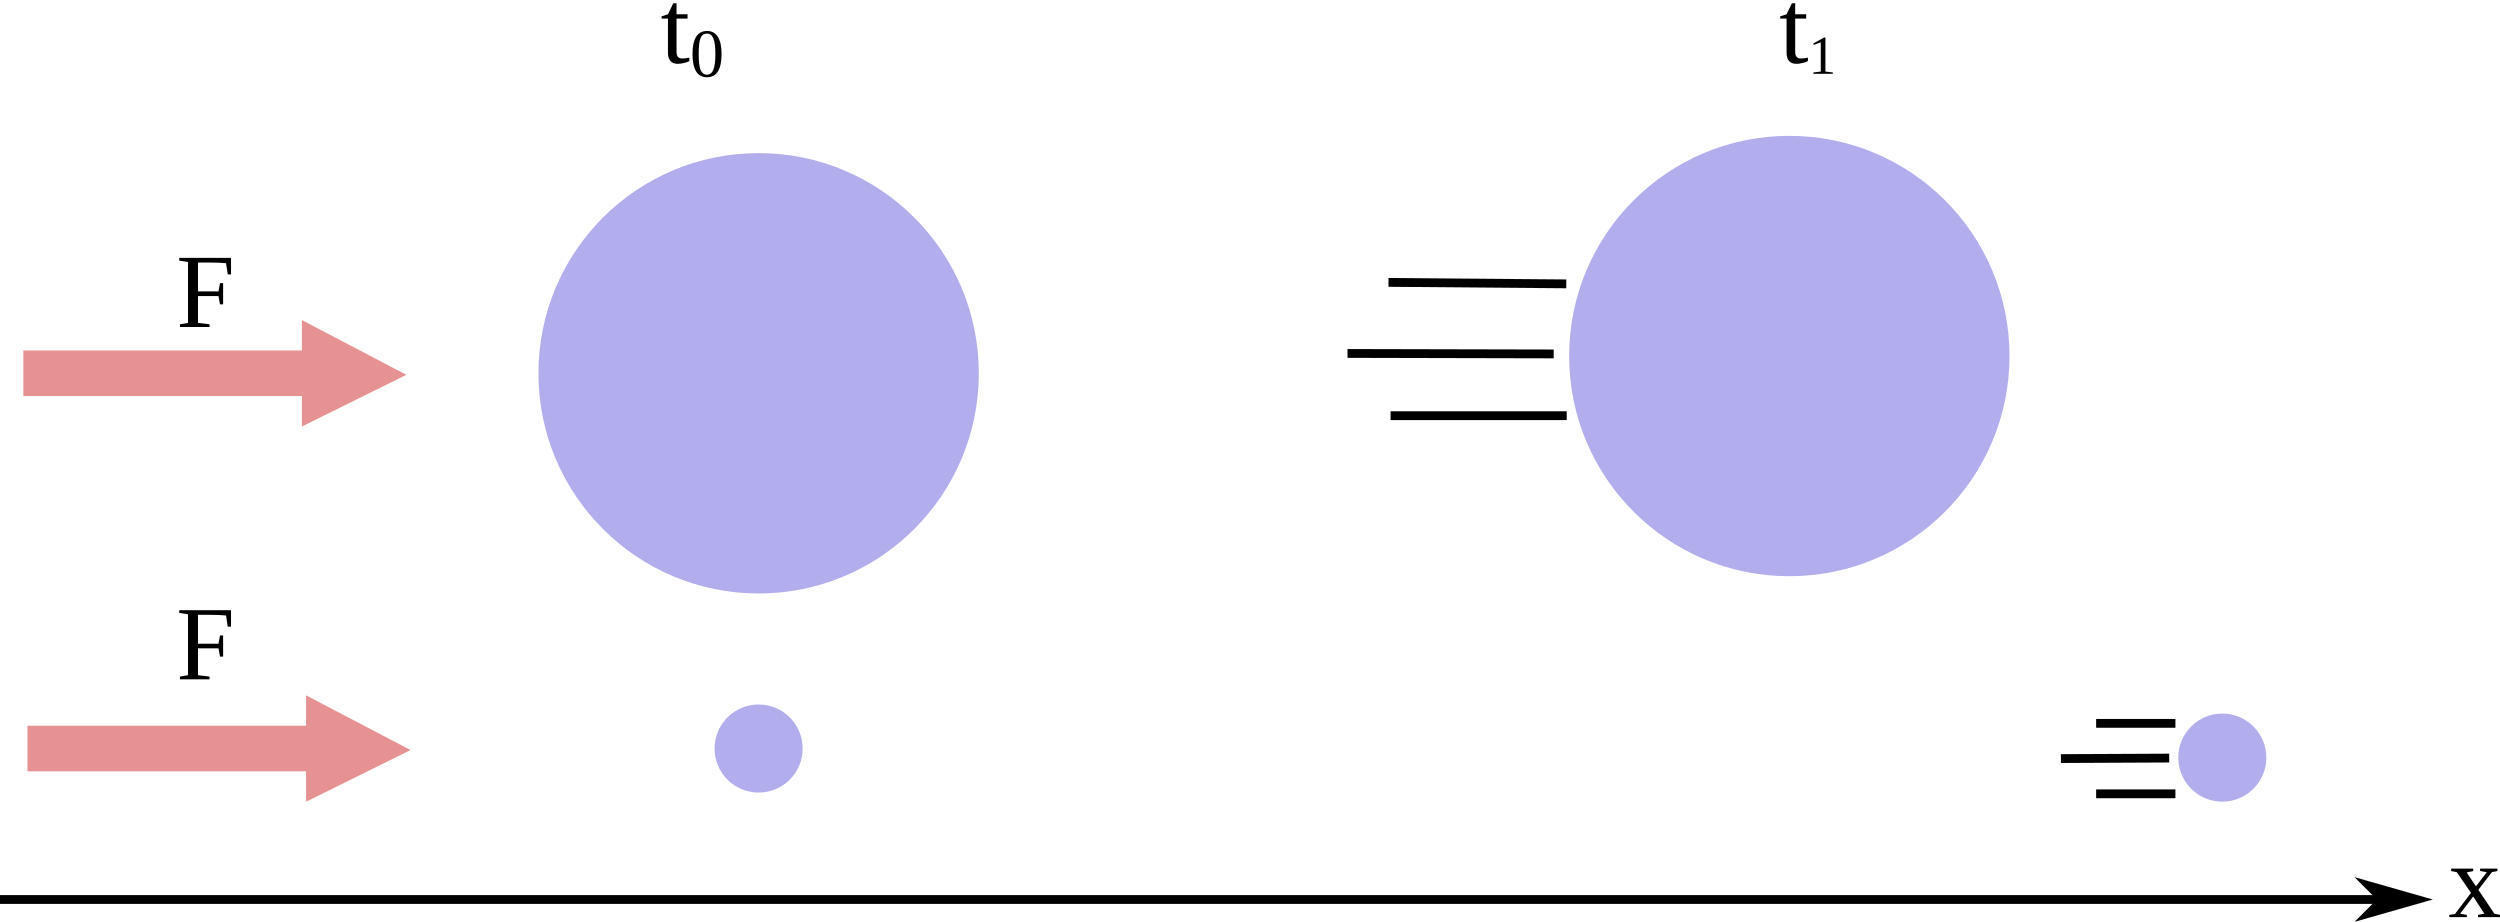
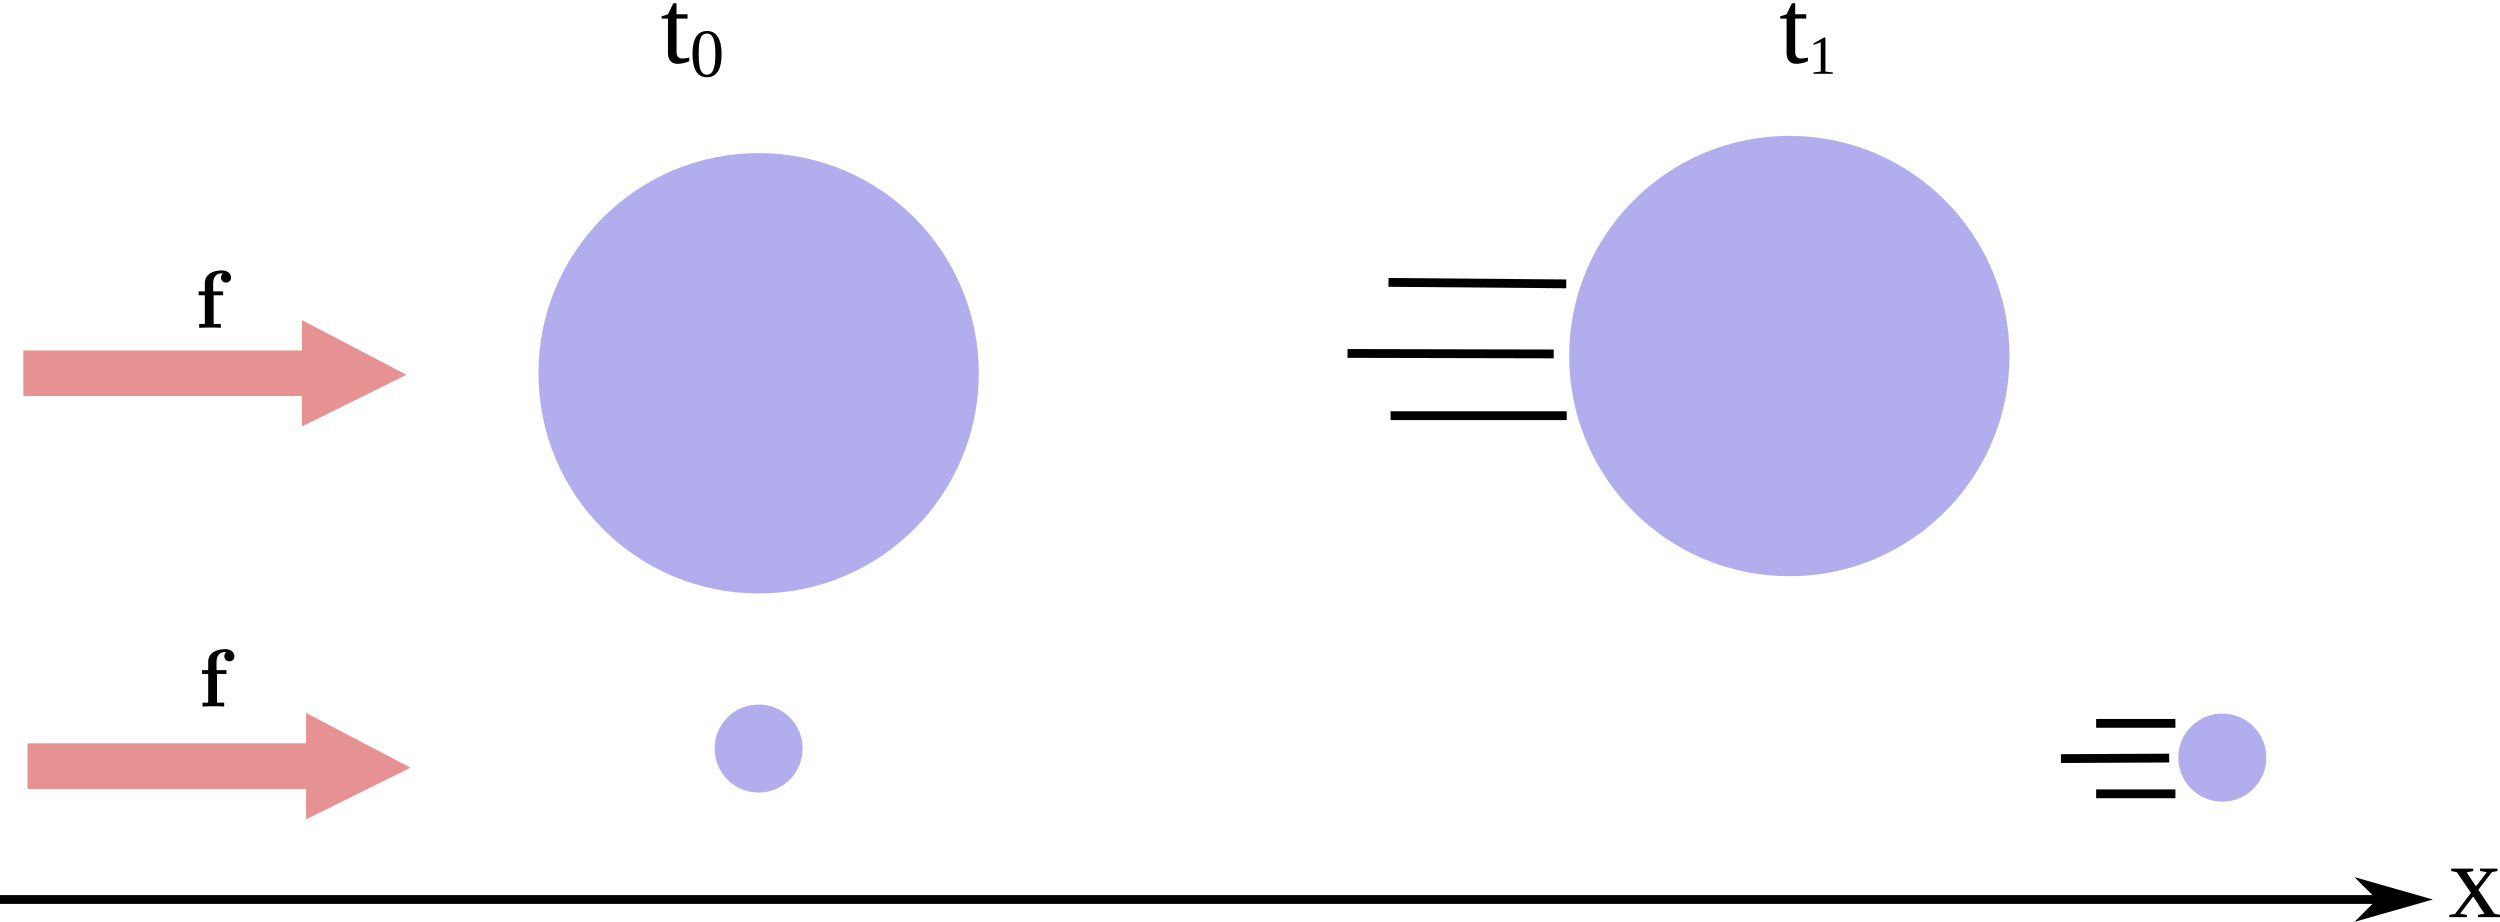
<svg xmlns="http://www.w3.org/2000/svg" id="svg2" version="1.1" width="283.854" height="104.631" xml:space="preserve">
  <defs id="defs6">
    <marker orient="auto" refY="0" refX="0" id="Arrow1Mend" style="overflow:visible">
      <path id="path3987" d="M 0,0 5,-5 -12.5,0 5,5 0,0 z" style="fill-rule:evenodd;stroke:#000000;stroke-width:1pt" transform="matrix(-0.4,0,0,-0.4,-4,0)" />
    </marker>
  </defs>
  <g id="g10" transform="matrix(1.25,0,0,-1.25,-55,167.1309)">
-     <path style="fill:#b2adec;fill-opacity:1;stroke:none" id="path3074" d="m 273.882,105.635 c 0,33.988 -27.553,61.541 -61.541,61.541 -33.988,0 -61.541,-27.553 -61.541,-61.541 0,-33.988 27.553,-61.541 61.541,-61.541 33.988,0 61.541,27.553 61.541,61.541 z" transform="matrix(0.3249852,0,0,-0.3249852,43.90016,134.1275)" />
-     <path style="fill:#b2adec;fill-opacity:1;stroke:none" id="path3074-3" d="m 273.882,105.635 c 0,33.988 -27.553,61.541 -61.541,61.541 -33.988,0 -61.541,-27.553 -61.541,-61.541 0,-33.988 27.553,-61.541 61.541,-61.541 33.988,0 61.541,27.553 61.541,61.541 z" transform="matrix(0.06499705,0,0,-0.06499705,99.10627,72.57959)" />
+     <path style="fill:#b2adec;fill-opacity:1;stroke:none" id="path3074" d="m 273.882,105.635 a 61.541,61.541 0 0 1 -61.541,61.541 61.541,61.541 0 0 1 -61.541,-61.541 61.541,61.541 0 0 1 61.541,-61.541 61.541,61.541 0 0 1 61.541,61.541 z" transform="matrix(0.3249852,0,0,-0.3249852,43.90016,134.1275)" />
+     <path style="fill:#b2adec;fill-opacity:1;stroke:none" id="path3074-3" d="m 273.882,105.635 a 61.541,61.541 0 0 1 -61.541,61.541 61.541,61.541 0 0 1 -61.541,-61.541 61.541,61.541 0 0 1 61.541,-61.541 61.541,61.541 0 0 1 61.541,61.541 z" transform="matrix(0.06499705,0,0,-0.06499705,99.10627,72.57959)" />
    <path style="fill:#e69292;fill-opacity:1;stroke:none" d="m 46.121,101.869 25.303,0 0,2.761 9.489,-4.97 -9.489,-4.694 0,2.761 -25.303,0 z" id="path3864" />
-     <path style="fill:#e69292;fill-opacity:1;stroke:none" d="m 46.497,67.784 25.303,0 0,2.761 9.489,-4.97 -9.489,-4.694 0,2.761 -25.303,0 z" id="path3864-5" />
+     <path style="fill:#e69292;fill-opacity:1;stroke:none" d="m 46.497,66.184 25.303,0 0,2.761 9.489,-4.97 -9.489,-4.694 0,2.761 -25.303,0 z" id="path3864-5" />
    <text xml:space="preserve" style="font-size:9.6px;font-style:normal;font-weight:normal;line-height:125%;letter-spacing:0px;word-spacing:0px;fill:#000000;fill-opacity:1;stroke:none;font-family:Times New Roman;-inkscape-font-specification:Times New Roman" x="104" y="-128" id="text3919" transform="scale(1,-1)">
      <tspan id="tspan3921" x="104" y="-128">t<tspan style="font-size:6.24px;baseline-shift:sub" id="tspan3923">0</tspan>
      </tspan>
    </text>
    <text xml:space="preserve" style="font-size:9.6px;font-style:normal;font-weight:normal;line-height:125%;letter-spacing:0px;word-spacing:0px;fill:#000000;fill-opacity:1;stroke:none;font-family:Times New Roman;-inkscape-font-specification:Times New Roman" x="205.609" y="-128" id="text3919-8" transform="scale(1,-1)">
      <tspan id="tspan3921-8" x="205.609" y="-128">t<tspan style="font-size:52%;baseline-shift:sub" id="tspan3949">1</tspan>
      </tspan>
    </text>
    <path style="fill:none;stroke:#000000;stroke-width:0.8px;stroke-linecap:butt;stroke-linejoin:miter;stroke-opacity:1;marker-end:url(#Arrow1Mend)" d="m 44,52 219.4,0" id="path3972" />
    <text xml:space="preserve" style="font-size:9.6px;font-style:normal;font-weight:normal;line-height:125%;letter-spacing:0px;word-spacing:0px;fill:#000000;fill-opacity:1;stroke:none;font-family:Times New Roman;-inkscape-font-specification:Times New Roman" x="266.4" y="-50.4" id="text3919-8-7" transform="scale(1,-1)">
      <tspan id="tspan3921-8-5" x="266.4" y="-50.4">x</tspan>
    </text>
    <g id="g4690">
-       <path transform="matrix(0.3249852,0,0,-0.3249852,137.5222,135.6944)" d="m 273.882,105.635 c 0,33.988 -27.553,61.541 -61.541,61.541 -33.988,0 -61.541,-27.553 -61.541,-61.541 0,-33.988 27.553,-61.541 61.541,-61.541 33.988,0 61.541,27.553 61.541,61.541 z" id="path3074-5" style="fill:#b2adec;fill-opacity:1;stroke:none" />
-       <path transform="matrix(0.06499705,0,0,-0.06499705,232.059,71.75479)" d="m 273.882,105.635 c 0,33.988 -27.553,61.541 -61.541,61.541 -33.988,0 -61.541,-27.553 -61.541,-61.541 0,-33.988 27.553,-61.541 61.541,-61.541 33.988,0 61.541,27.553 61.541,61.541 z" id="path3074-3-0" style="fill:#b2adec;fill-opacity:1;stroke:none" />
+       <path transform="matrix(0.3249852,0,0,-0.3249852,137.5222,135.6944)" d="m 273.882,105.635 a 61.541,61.541 0 0 1 -61.541,61.541 61.541,61.541 0 0 1 -61.541,-61.541 61.541,61.541 0 0 1 61.541,-61.541 61.541,61.541 0 0 1 61.541,61.541 z" id="path3074-5" style="fill:#b2adec;fill-opacity:1;stroke:none" />
+       <path transform="matrix(0.06499705,0,0,-0.06499705,232.059,71.75479)" d="m 273.882,105.635 a 61.541,61.541 0 0 1 -61.541,61.541 61.541,61.541 0 0 1 -61.541,-61.541 61.541,61.541 0 0 1 61.541,-61.541 61.541,61.541 0 0 1 61.541,61.541 z" id="path3074-3-0" style="fill:#b2adec;fill-opacity:1;stroke:none" />
      <path id="path4624" d="m 186.269,107.92 -16.148,0.134" style="fill:none;stroke:#000000;stroke-width:0.8px;stroke-linecap:butt;stroke-linejoin:miter;stroke-opacity:1" />
      <path id="path4626" d="M 185.127,101.557 166.4,101.6" style="fill:none;stroke:#000000;stroke-width:0.8px;stroke-linecap:butt;stroke-linejoin:miter;stroke-opacity:1" />
      <path id="path4628" d="m 170.309,95.946 16,0" style="fill:none;stroke:#000000;stroke-width:0.8px;stroke-linecap:butt;stroke-linejoin:miter;stroke-opacity:1" />
      <path id="path4624-6" d="m 241.6,68 -7.2,0" style="fill:none;stroke:#000000;stroke-width:0.8;stroke-linecap:butt;stroke-linejoin:miter;stroke-miterlimit:4;stroke-opacity:1;stroke-dasharray:none" />
      <path id="path4626-2" d="M 241.034,64.846 231.2,64.8" style="fill:none;stroke:#000000;stroke-width:0.8;stroke-linecap:butt;stroke-linejoin:miter;stroke-miterlimit:4;stroke-opacity:1;stroke-dasharray:none" />
      <path id="path4624-6-2" d="m 241.6,61.6 -7.2,0" style="fill:none;stroke:#000000;stroke-width:0.8;stroke-linecap:butt;stroke-linejoin:miter;stroke-miterlimit:4;stroke-opacity:1;stroke-dasharray:none" />
    </g>
-     <text xml:space="preserve" style="font-size:9.6px;font-style:normal;font-weight:normal;line-height:125%;letter-spacing:0px;word-spacing:0px;fill:#000000;fill-opacity:1;stroke:none;font-family:Times New Roman;-inkscape-font-specification:Times New Roman" x="60" y="-104" id="text4700" transform="scale(1,-1)">
-       <tspan id="tspan4702" x="60" y="-104">F</tspan>
-     </text>
-     <text xml:space="preserve" style="font-size:9.6px;font-style:normal;font-weight:normal;line-height:125%;letter-spacing:0px;word-spacing:0px;fill:#000000;fill-opacity:1;stroke:none;font-family:Times New Roman;-inkscape-font-specification:Times New Roman" x="60" y="-72" id="text4700-4" transform="scale(1,-1)">
-       <tspan id="tspan4702-3" x="60" y="-72">F</tspan>
-     </text>
+     <g id="g3638" transform="matrix(1,0,0,-1,19.80421,256.1047)">
+       <g word-spacing="normal" letter-spacing="normal" font-size-adjust="none" font-stretch="normal" font-weight="normal" font-variant="normal" font-style="normal" stroke-miterlimit="10.433" xml:space="preserve" transform="matrix(0.1494727,0,0,-0.1494727,-26.15771,212.8901)" id="content" style="font-style:normal;font-variant:normal;font-weight:normal;font-stretch:normal;letter-spacing:normal;word-spacing:normal;text-anchor:start;fill:none;fill-opacity:1;fill-rule:evenodd;stroke:#000000;stroke-linecap:butt;stroke-linejoin:miter;stroke-miterlimit:10.433;stroke-dasharray:none;stroke-dashoffset:0;stroke-opacity:1">
+         <path id="path3641" d="m 461.35,428.32 -3.74,0 0,-2.34 3.74,0 0,-17.44 -3.44,0 0,-2.34 c 1.75,0.05 3.98,0.16 6.28,0.16 1.89,0 5.08,0 6.88,-0.16 l 0,2.34 -4.35,0 0,17.44 5.74,0 0,2.34 -6.03,0 0,5.04 c 0,5.48 3.79,5.92 5.03,5.92 0.25,0 0.5,0 0.86,-0.1 -0.75,-0.54 -1.16,-1.5 -1.16,-2.43 0,-2.16 1.75,-3.1 3.05,-3.1 1.48,0 3.08,1.05 3.08,3.1 0,2.09 -1.79,4.32 -5.68,4.32 -4.89,0 -10.26,-2.09 -10.26,-7.71 z" style="fill:#000000;stroke-width:0" />
+       </g>
+     </g>
+     <g id="g3638-3" transform="matrix(1,0,0,-1,20.10872,221.7047)">
+       <g word-spacing="normal" letter-spacing="normal" font-size-adjust="none" font-stretch="normal" font-weight="normal" font-variant="normal" font-style="normal" stroke-miterlimit="10.433" xml:space="preserve" transform="matrix(0.1494727,0,0,-0.1494727,-26.15771,212.8901)" id="content-4" style="font-style:normal;font-variant:normal;font-weight:normal;font-stretch:normal;letter-spacing:normal;word-spacing:normal;text-anchor:start;fill:none;fill-opacity:1;fill-rule:evenodd;stroke:#000000;stroke-linecap:butt;stroke-linejoin:miter;stroke-miterlimit:10.433;stroke-dasharray:none;stroke-dashoffset:0;stroke-opacity:1">
+         <path id="path3641-5" d="m 461.35,428.32 -3.74,0 0,-2.34 3.74,0 0,-17.44 -3.44,0 0,-2.34 c 1.75,0.05 3.98,0.16 6.28,0.16 1.89,0 5.08,0 6.88,-0.16 l 0,2.34 -4.35,0 0,17.44 5.74,0 0,2.34 -6.03,0 0,5.04 c 0,5.48 3.79,5.92 5.03,5.92 0.25,0 0.5,0 0.86,-0.1 -0.75,-0.54 -1.16,-1.5 -1.16,-2.43 0,-2.16 1.75,-3.1 3.05,-3.1 1.48,0 3.08,1.05 3.08,3.1 0,2.09 -1.79,4.32 -5.68,4.32 -4.89,0 -10.26,-2.09 -10.26,-7.71 z" style="fill:#000000;stroke-width:0" />
+       </g>
+     </g>
  </g>
</svg>
